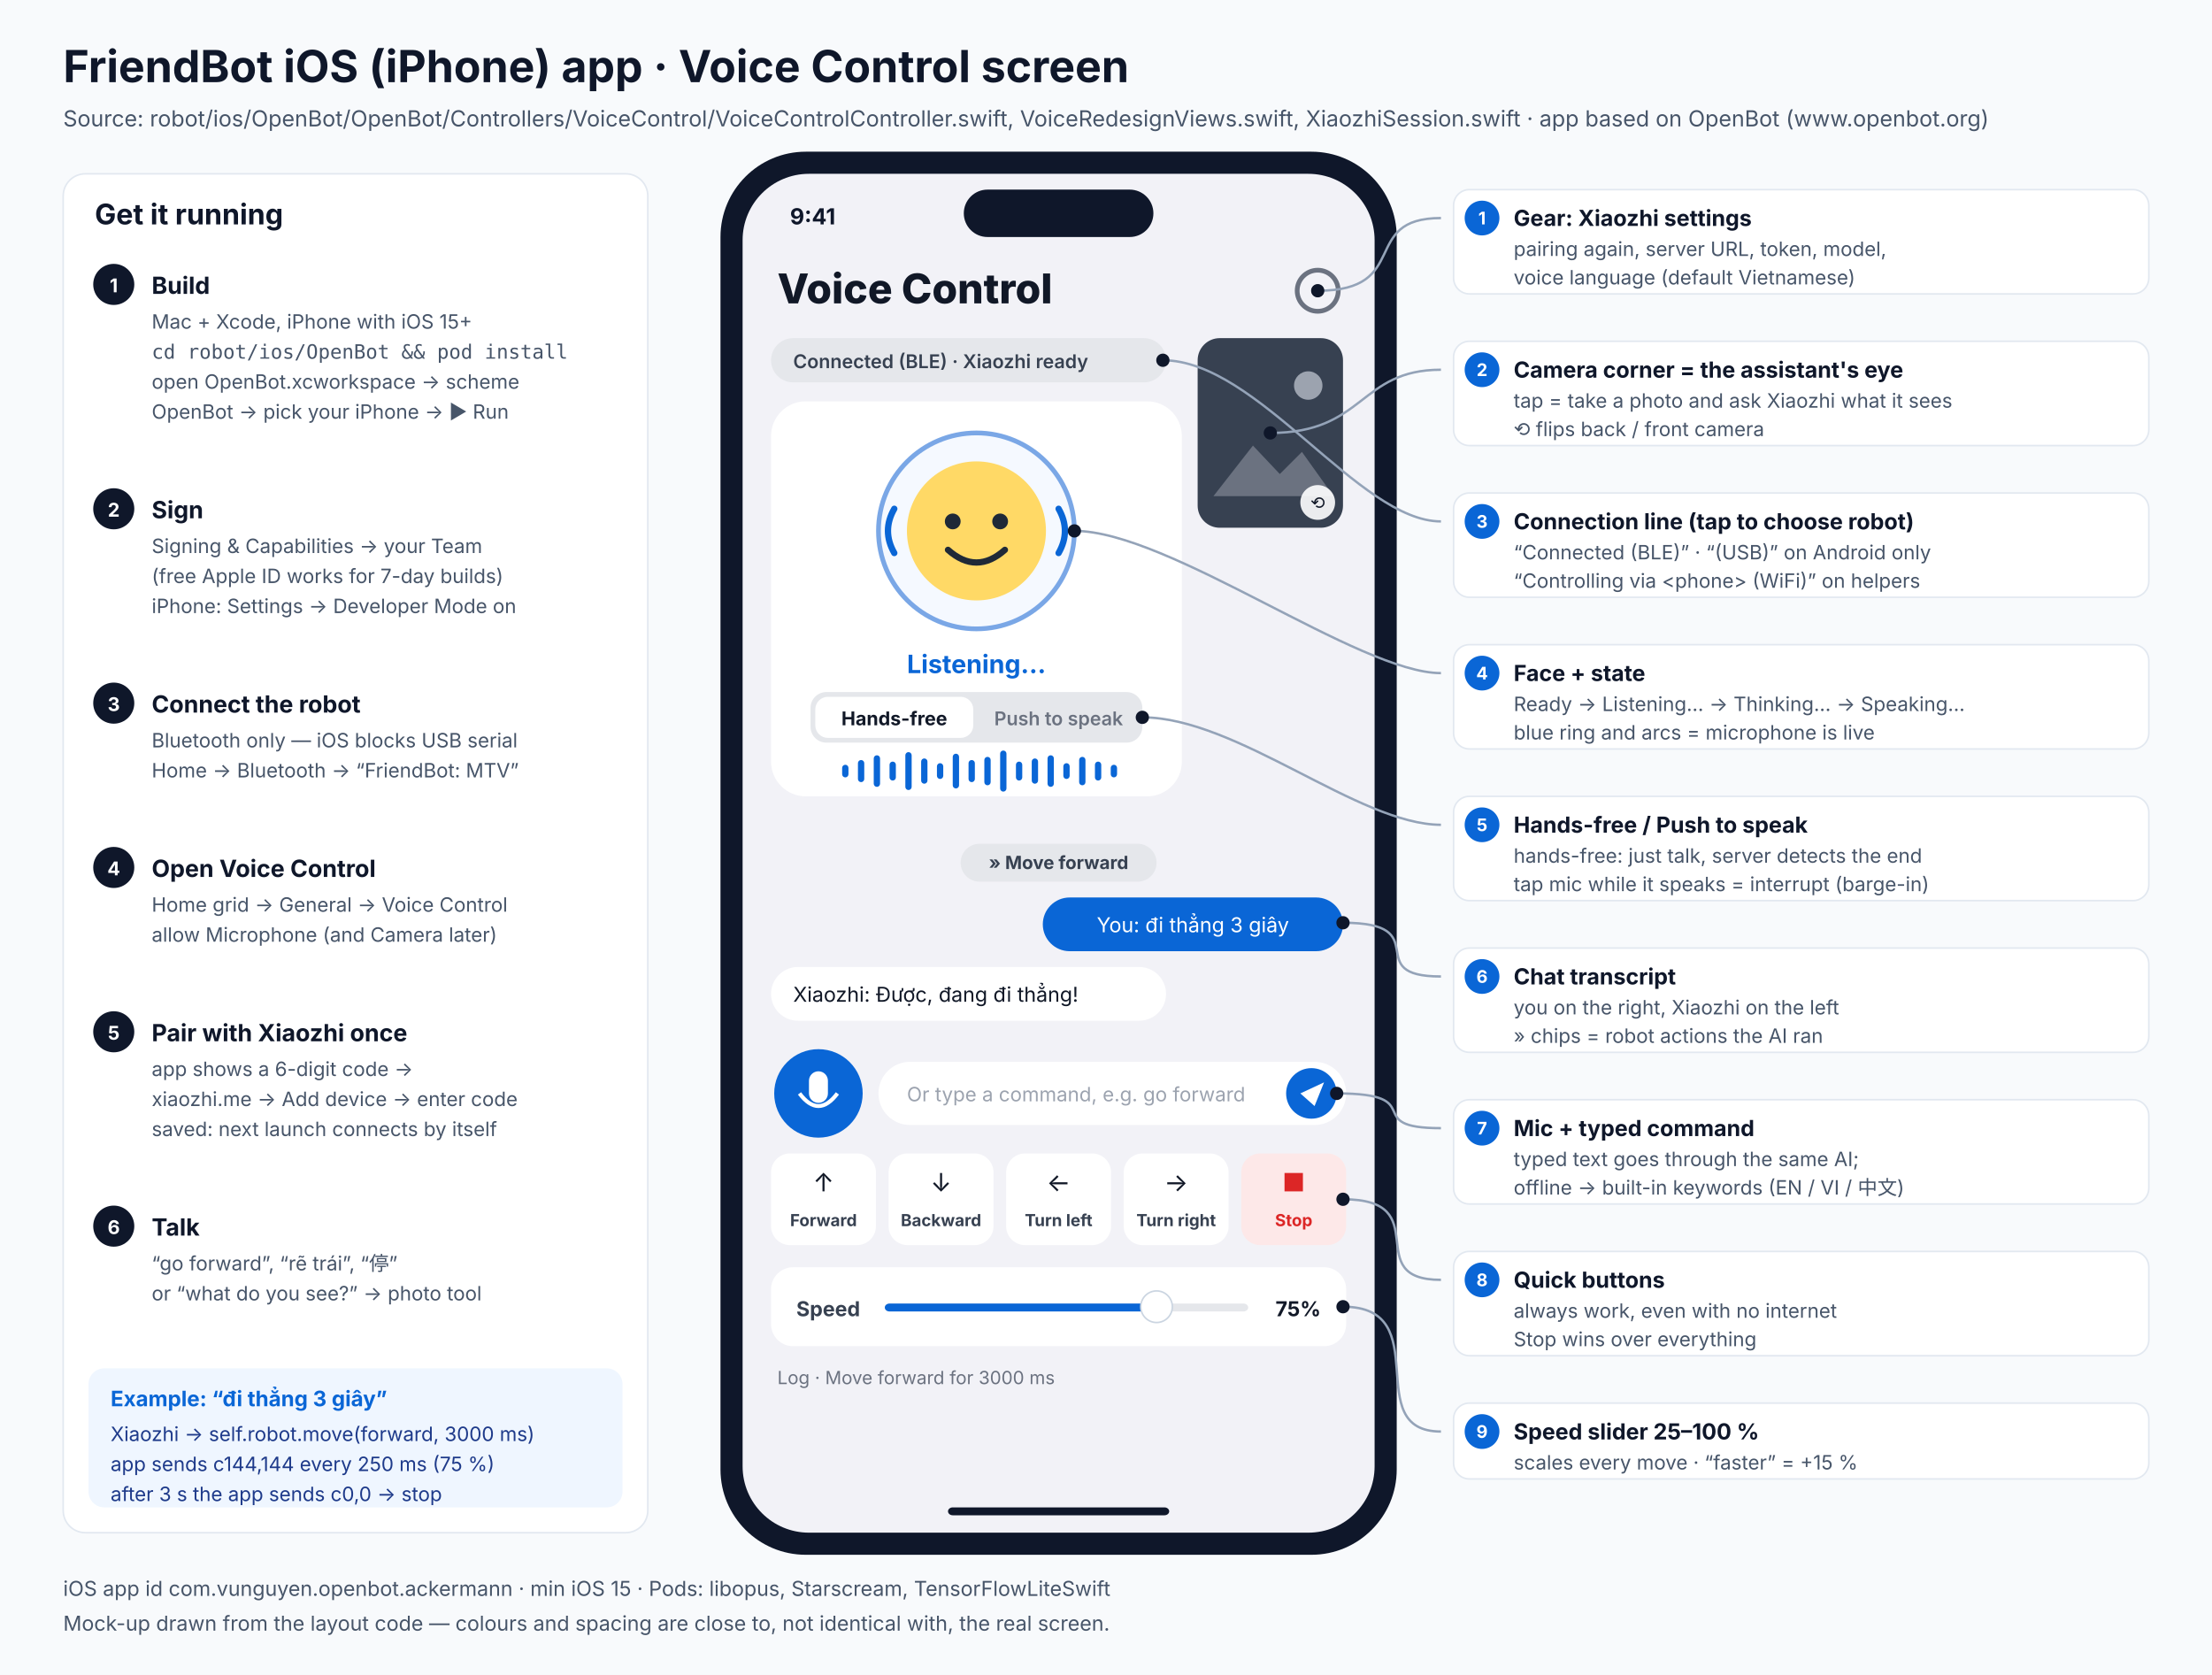
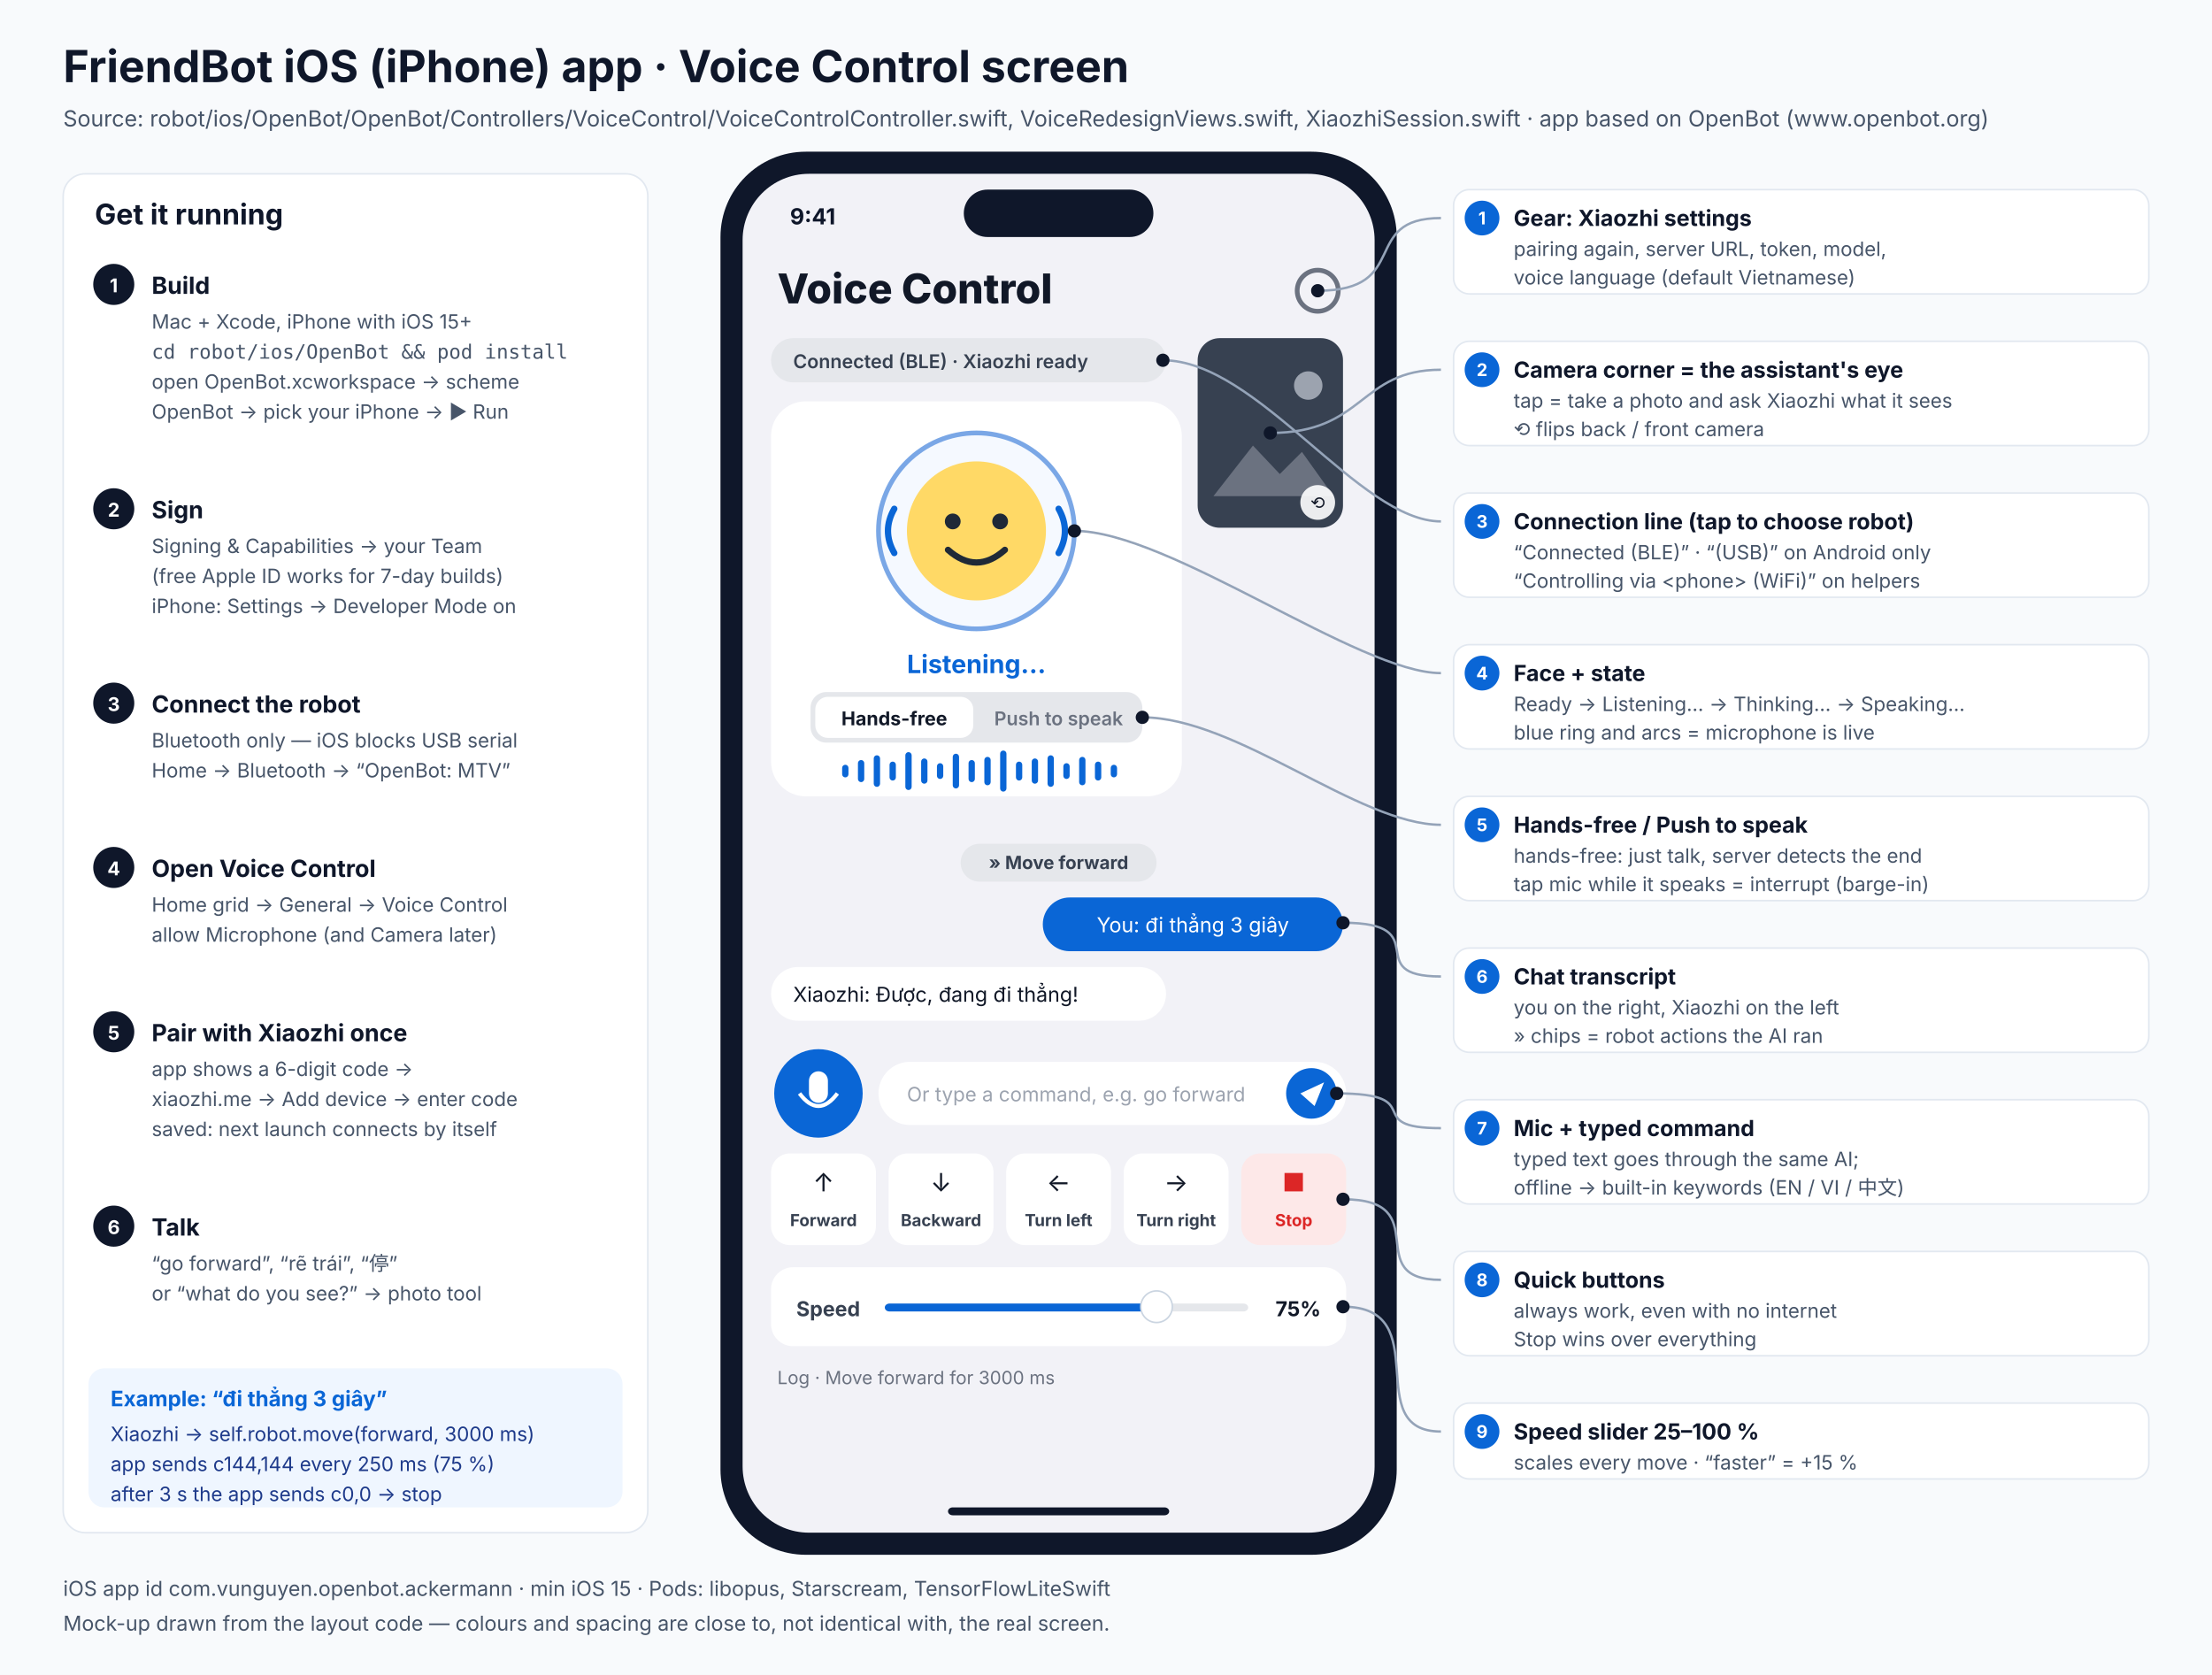
<svg xmlns="http://www.w3.org/2000/svg" width="1400" height="1060" viewBox="0 0 1400 1060" font-family="Inter, Helvetica, Arial, sans-serif">
  <defs>
    <marker id="dot" viewBox="0 0 10 10" refX="5" refY="5" markerWidth="7" markerHeight="7">
      <circle cx="5" cy="5" r="4" fill="#0f172a" />
    </marker>
  </defs>
  <rect width="100%" height="100%" fill="#f8fafc" />
  <text x="40" y="52" font-size="28" font-weight="700" fill="#0f172a">FriendBot iOS (iPhone) app · Voice Control screen</text>
  <text x="40" y="80" font-size="14" fill="#475569">Source: robot/ios/OpenBot/OpenBot/Controllers/VoiceControl/VoiceControlController.swift, VoiceRedesignViews.swift, XiaozhiSession.swift · app based on OpenBot (www.openbot.org)</text>
  <rect x="456" y="96" width="428" height="888" rx="54" fill="#0f172a" />
  <rect x="470" y="110" width="400" height="860" rx="42" fill="#f2f2f7" />
  <rect x="610.0" y="120" width="120" height="30" rx="15" fill="#0f172a" />
  <text x="500" y="142" font-size="14" font-weight="700" fill="#0f172a">9:41</text>
  <rect x="600.0" y="954" width="140" height="5" rx="3" fill="#0f172a" />
  <text x="492" y="192" font-size="26" font-weight="800" fill="#111827">Voice Control</text>
  <circle cx="834" cy="184" r="13" fill="none" stroke="#6b7280" stroke-width="3" />
  <circle cx="834" cy="184" r="4" fill="#6b7280" />
  <rect x="758" y="214" width="92" height="120" rx="14" fill="#374151" />
  <path d="M768,314 L793,282 L810,300 L824,286 L844,314 Z" fill="#6b7280" />
  <circle cx="828" cy="244" r="9" fill="#9ca3af" />
  <circle cx="834" cy="318" r="11" fill="#ffffff" opacity="0.9" />
  <text x="834" y="322" text-anchor="middle" font-size="11" fill="#111827">⟲</text>
  <rect x="488" y="214" width="250" height="28" rx="14" fill="#e5e7eb" />
  <text x="502" y="233" font-size="12" font-weight="600" fill="#374151">Connected (BLE) · Xiaozhi ready</text>
  <rect x="488" y="254" width="260" height="250" rx="22" fill="#ffffff" />
  <circle cx="618.0" cy="336" r="62" fill="#f5f9ff" stroke="#7aa7e6" stroke-width="3" />
  <circle cx="618.0" cy="336" r="44" fill="#ffd966" />
  <circle cx="603.0" cy="330" r="5" fill="#1f2937" />
  <circle cx="633.0" cy="330" r="5" fill="#1f2937" />
  <path d="M600.0,348 Q618.0,364 636.0,348" fill="none" stroke="#1f2937" stroke-width="4" stroke-linecap="round" />
  <path d="M566.0,322 Q558.0,336 566.0,350" fill="none" stroke="#0A66D6" stroke-width="4" stroke-linecap="round" />
  <path d="M670.0,322 Q678.0,336 670.0,350" fill="none" stroke="#0A66D6" stroke-width="4" stroke-linecap="round" />
  <text x="618.0" y="426" text-anchor="middle" font-size="16" font-weight="700" fill="#0A66D6">Listening…</text>
  <rect x="513.0" y="438" width="210" height="32" rx="10" fill="#e5e7eb" />
  <rect x="516.0" y="441" width="100" height="26" rx="8" fill="#ffffff" />
  <text x="566.0" y="459" text-anchor="middle" font-size="12" font-weight="700" fill="#111827">Hands-free</text>
  <text x="670.0" y="459" text-anchor="middle" font-size="12" font-weight="600" fill="#6b7280">Push to speak</text>
  <rect x="533.0" y="484.0" width="4" height="8" rx="2" fill="#0A66D6" />
  <rect x="543.0" y="481.0" width="4" height="14" rx="2" fill="#0A66D6" />
  <rect x="553.0" y="478.0" width="4" height="20" rx="2" fill="#0A66D6" />
  <rect x="563.0" y="482.0" width="4" height="12" rx="2" fill="#0A66D6" />
  <rect x="573.0" y="476.0" width="4" height="24" rx="2" fill="#0A66D6" />
  <rect x="583.0" y="480.0" width="4" height="16" rx="2" fill="#0A66D6" />
  <rect x="593.0" y="483.0" width="4" height="10" rx="2" fill="#0A66D6" />
  <rect x="603.0" y="477.0" width="4" height="22" rx="2" fill="#0A66D6" />
  <rect x="613.0" y="481.0" width="4" height="14" rx="2" fill="#0A66D6" />
  <rect x="623.0" y="479.0" width="4" height="18" rx="2" fill="#0A66D6" />
  <rect x="633.0" y="475.0" width="4" height="26" rx="2" fill="#0A66D6" />
  <rect x="643.0" y="482.0" width="4" height="12" rx="2" fill="#0A66D6" />
  <rect x="653.0" y="480.0" width="4" height="16" rx="2" fill="#0A66D6" />
  <rect x="663.0" y="478.0" width="4" height="20" rx="2" fill="#0A66D6" />
  <rect x="673.0" y="483.0" width="4" height="10" rx="2" fill="#0A66D6" />
  <rect x="683.0" y="479.0" width="4" height="18" rx="2" fill="#0A66D6" />
  <rect x="693.0" y="482.0" width="4" height="12" rx="2" fill="#0A66D6" />
  <rect x="703.0" y="484.0" width="4" height="8" rx="2" fill="#0A66D6" />
  <rect x="608.0" y="534" width="124" height="24" rx="12" fill="#e5e7eb" />
  <text x="670.0" y="550" text-anchor="middle" font-size="11.5" font-weight="700" fill="#374151">» Move forward</text>
  <rect x="660" y="568" width="190" height="34" rx="17" fill="#0A66D6" />
  <text x="755" y="590" text-anchor="middle" font-size="13" fill="#ffffff">You: đi thẳng 3 giây</text>
  <rect x="488" y="612" width="250" height="34" rx="17" fill="#ffffff" />
  <text x="502" y="634" font-size="13" fill="#111827">Xiaozhi: Được, đang đi thẳng!</text>
  <circle cx="518" cy="692" r="28" fill="#0A66D6" />
  <rect x="512" y="678" width="12" height="20" rx="6" fill="#fff" />
  <path d="M506,692 Q518,708 530,692" fill="none" stroke="#fff" stroke-width="2.5" />
  <rect x="556" y="672" width="296" height="40" rx="20" fill="#ffffff" />
  <text x="574" y="697" font-size="12.5" fill="#9ca3af">Or type a command, e.g. go forward</text>
  <circle cx="830" cy="692" r="16" fill="#0A66D6" />
  <path d="M823,692 L838,685 L832,700 Z" fill="#fff" />
  <rect x="488.0" y="730" width="66.4" height="58" rx="12" fill="#ffffff" />
  <text x="521.2" y="754" text-anchor="middle" font-size="16" fill="#111827">↑</text>
  <text x="521.2" y="776" text-anchor="middle" font-size="10.5" font-weight="700" fill="#374151">Forward</text>
  <rect x="562.4" y="730" width="66.4" height="58" rx="12" fill="#ffffff" />
  <text x="595.6" y="754" text-anchor="middle" font-size="16" fill="#111827">↓</text>
  <text x="595.6" y="776" text-anchor="middle" font-size="10.5" font-weight="700" fill="#374151">Backward</text>
  <rect x="636.8" y="730" width="66.4" height="58" rx="12" fill="#ffffff" />
  <text x="670.0" y="754" text-anchor="middle" font-size="16" fill="#111827">←</text>
  <text x="670.0" y="776" text-anchor="middle" font-size="10.5" font-weight="700" fill="#374151">Turn left</text>
  <rect x="711.2" y="730" width="66.4" height="58" rx="12" fill="#ffffff" />
  <text x="744.4" y="754" text-anchor="middle" font-size="16" fill="#111827">→</text>
  <text x="744.4" y="776" text-anchor="middle" font-size="10.5" font-weight="700" fill="#374151">Turn right</text>
  <rect x="785.6" y="730" width="66.4" height="58" rx="12" fill="#fde8e8" />
  <text x="818.8" y="754" text-anchor="middle" font-size="16" fill="#dc2626">■</text>
  <text x="818.8" y="776" text-anchor="middle" font-size="10.5" font-weight="700" fill="#dc2626">Stop</text>
  <rect x="488" y="802" width="364" height="50" rx="14" fill="#ffffff" />
  <text x="504" y="833" font-size="13" font-weight="700" fill="#374151">Speed</text>
  <rect x="560" y="825" width="230" height="5" rx="3" fill="#e5e7eb" />
  <rect x="560" y="825" width="172" height="5" rx="3" fill="#0A66D6" />
  <circle cx="732" cy="827" r="10" fill="#ffffff" stroke="#cbd5e1" />
  <text x="836" y="833" text-anchor="end" font-size="13" font-weight="700" fill="#111827">75%</text>
  <text x="492" y="876" font-size="11.5" fill="#6b7280">Log · Move forward for 3000 ms</text>
  <path d="M912,138 C860,138 894,184 834,184" fill="none" stroke="#94a3b8" stroke-width="1.5" marker-end="url(#dot)" />
  <rect x="920" y="120" width="440" height="66" rx="10" fill="#ffffff" stroke="#e2e8f0" />
  <circle cx="938" cy="138" r="11" fill="#0A66D6" />
  <text x="938" y="142" text-anchor="middle" font-size="11" font-weight="700" fill="#fff">1</text>
  <text x="958" y="143" font-size="14" font-weight="700" fill="#0f172a">Gear: Xiaozhi settings</text>
  <text x="958" y="162" font-size="12.5" fill="#475569">pairing again, server URL, token, model,</text>
  <text x="958" y="180" font-size="12.5" fill="#475569">voice language (default Vietnamese)</text>
  <path d="M912,234 C860,234 864,274 804,274" fill="none" stroke="#94a3b8" stroke-width="1.5" marker-end="url(#dot)" />
  <rect x="920" y="216" width="440" height="66" rx="10" fill="#ffffff" stroke="#e2e8f0" />
  <circle cx="938" cy="234" r="11" fill="#0A66D6" />
  <text x="938" y="238" text-anchor="middle" font-size="11" font-weight="700" fill="#fff">2</text>
  <text x="958" y="239" font-size="14" font-weight="700" fill="#0f172a">Camera corner = the assistant's eye</text>
  <text x="958" y="258" font-size="12.5" fill="#475569">tap = take a photo and ask Xiaozhi what it sees</text>
  <text x="958" y="276" font-size="12.5" fill="#475569">⟲ flips back / front camera</text>
  <path d="M912,330 C860,330 796,228 736,228" fill="none" stroke="#94a3b8" stroke-width="1.5" marker-end="url(#dot)" />
  <rect x="920" y="312" width="440" height="66" rx="10" fill="#ffffff" stroke="#e2e8f0" />
  <circle cx="938" cy="330" r="11" fill="#0A66D6" />
  <text x="938" y="334" text-anchor="middle" font-size="11" font-weight="700" fill="#fff">3</text>
  <text x="958" y="335" font-size="14" font-weight="700" fill="#0f172a">Connection line (tap to choose robot)</text>
  <text x="958" y="354" font-size="12.5" fill="#475569">“Connected (BLE)” · “(USB)” on Android only</text>
  <text x="958" y="372" font-size="12.5" fill="#475569">“Controlling via &lt;phone&gt; (WiFi)” on helpers</text>
  <path d="M912,426 C860,426 740.0,336 680.0,336" fill="none" stroke="#94a3b8" stroke-width="1.5" marker-end="url(#dot)" />
  <rect x="920" y="408" width="440" height="66" rx="10" fill="#ffffff" stroke="#e2e8f0" />
  <circle cx="938" cy="426" r="11" fill="#0A66D6" />
  <text x="938" y="430" text-anchor="middle" font-size="11" font-weight="700" fill="#fff">4</text>
  <text x="958" y="431" font-size="14" font-weight="700" fill="#0f172a">Face + state</text>
  <text x="958" y="450" font-size="12.5" fill="#475569">Ready → Listening… → Thinking… → Speaking…</text>
  <text x="958" y="468" font-size="12.5" fill="#475569">blue ring and arcs = microphone is live</text>
  <path d="M912,522 C860,522 783.0,454 723.0,454" fill="none" stroke="#94a3b8" stroke-width="1.5" marker-end="url(#dot)" />
  <rect x="920" y="504" width="440" height="66" rx="10" fill="#ffffff" stroke="#e2e8f0" />
  <circle cx="938" cy="522" r="11" fill="#0A66D6" />
  <text x="938" y="526" text-anchor="middle" font-size="11" font-weight="700" fill="#fff">5</text>
  <text x="958" y="527" font-size="14" font-weight="700" fill="#0f172a">Hands-free / Push to speak</text>
  <text x="958" y="546" font-size="12.5" fill="#475569">hands-free: just talk, server detects the end</text>
  <text x="958" y="564" font-size="12.5" fill="#475569">tap mic while it speaks = interrupt (barge-in)</text>
  <path d="M912,618 C860,618 910,584 850,584" fill="none" stroke="#94a3b8" stroke-width="1.5" marker-end="url(#dot)" />
  <rect x="920" y="600" width="440" height="66" rx="10" fill="#ffffff" stroke="#e2e8f0" />
  <circle cx="938" cy="618" r="11" fill="#0A66D6" />
  <text x="938" y="622" text-anchor="middle" font-size="11" font-weight="700" fill="#fff">6</text>
  <text x="958" y="623" font-size="14" font-weight="700" fill="#0f172a">Chat transcript</text>
  <text x="958" y="642" font-size="12.5" fill="#475569">you on the right, Xiaozhi on the left</text>
  <text x="958" y="660" font-size="12.5" fill="#475569">» chips = robot actions the AI ran</text>
  <path d="M912,714 C860,714 906,692 846,692" fill="none" stroke="#94a3b8" stroke-width="1.5" marker-end="url(#dot)" />
  <rect x="920" y="696" width="440" height="66" rx="10" fill="#ffffff" stroke="#e2e8f0" />
  <circle cx="938" cy="714" r="11" fill="#0A66D6" />
  <text x="938" y="718" text-anchor="middle" font-size="11" font-weight="700" fill="#fff">7</text>
  <text x="958" y="719" font-size="14" font-weight="700" fill="#0f172a">Mic + typed command</text>
  <text x="958" y="738" font-size="12.5" fill="#475569">typed text goes through the same AI;</text>
  <text x="958" y="756" font-size="12.5" fill="#475569">offline → built-in keywords (EN / VI / 中文)</text>
  <path d="M912,810 C860,810 910,759 850,759" fill="none" stroke="#94a3b8" stroke-width="1.5" marker-end="url(#dot)" />
  <rect x="920" y="792" width="440" height="66" rx="10" fill="#ffffff" stroke="#e2e8f0" />
  <circle cx="938" cy="810" r="11" fill="#0A66D6" />
  <text x="938" y="814" text-anchor="middle" font-size="11" font-weight="700" fill="#fff">8</text>
  <text x="958" y="815" font-size="14" font-weight="700" fill="#0f172a">Quick buttons</text>
  <text x="958" y="834" font-size="12.5" fill="#475569">always work, even with no internet</text>
  <text x="958" y="852" font-size="12.5" fill="#475569">Stop wins over everything</text>
  <path d="M912,906 C860,906 910,827 850,827" fill="none" stroke="#94a3b8" stroke-width="1.5" marker-end="url(#dot)" />
  <rect x="920" y="888" width="440" height="48" rx="10" fill="#ffffff" stroke="#e2e8f0" />
  <circle cx="938" cy="906" r="11" fill="#0A66D6" />
  <text x="938" y="910" text-anchor="middle" font-size="11" font-weight="700" fill="#fff">9</text>
  <text x="958" y="911" font-size="14" font-weight="700" fill="#0f172a">Speed slider 25–100 %</text>
  <text x="958" y="930" font-size="12.5" fill="#475569">scales every move · “faster” = +15 %</text>
  <rect x="40" y="110" width="370" height="860" rx="14" fill="#ffffff" stroke="#e2e8f0" />
  <text x="60" y="142" font-size="18" font-weight="700" fill="#0f172a">Get it running</text>
  <circle cx="72" cy="180" r="13" fill="#0f172a" />
  <text x="72" y="185" text-anchor="middle" font-size="12" font-weight="700" fill="#fff">1</text>
  <text x="96" y="186" font-size="15" font-weight="700" fill="#0f172a">Build</text>
  <text x="96" y="208" font-size="12.5" fill="#475569">Mac + Xcode, iPhone with iOS 15+</text>
  <text x="96" y="227" font-size="12.5" font-family="Menlo, monospace" fill="#475569">cd robot/ios/OpenBot &amp;&amp; pod install</text>
  <text x="96" y="246" font-size="12.5" fill="#475569">open OpenBot.xcworkspace → scheme</text>
  <text x="96" y="265" font-size="12.5" fill="#475569">OpenBot → pick your iPhone → ▶ Run</text>
  <circle cx="72" cy="322" r="13" fill="#0f172a" />
  <text x="72" y="327" text-anchor="middle" font-size="12" font-weight="700" fill="#fff">2</text>
  <text x="96" y="328" font-size="15" font-weight="700" fill="#0f172a">Sign</text>
  <text x="96" y="350" font-size="12.5" fill="#475569">Signing &amp; Capabilities → your Team</text>
  <text x="96" y="369" font-size="12.5" fill="#475569">(free Apple ID works for 7-day builds)</text>
  <text x="96" y="388" font-size="12.5" fill="#475569">iPhone: Settings → Developer Mode on</text>
  <circle cx="72" cy="445" r="13" fill="#0f172a" />
  <text x="72" y="450" text-anchor="middle" font-size="12" font-weight="700" fill="#fff">3</text>
  <text x="96" y="451" font-size="15" font-weight="700" fill="#0f172a">Connect the robot</text>
  <text x="96" y="473" font-size="12.5" fill="#475569">Bluetooth only — iOS blocks USB serial</text>
-   <text x="96" y="492" font-size="12.5" fill="#475569">Home → Bluetooth → “FriendBot: MTV”</text>
+   <text x="96" y="492" font-size="12.5" fill="#475569">Home → Bluetooth → “OpenBot: MTV”</text>
  <circle cx="72" cy="549" r="13" fill="#0f172a" />
  <text x="72" y="554" text-anchor="middle" font-size="12" font-weight="700" fill="#fff">4</text>
  <text x="96" y="555" font-size="15" font-weight="700" fill="#0f172a">Open Voice Control</text>
  <text x="96" y="577" font-size="12.5" fill="#475569">Home grid → General → Voice Control</text>
  <text x="96" y="596" font-size="12.5" fill="#475569">allow Microphone (and Camera later)</text>
  <circle cx="72" cy="653" r="13" fill="#0f172a" />
  <text x="72" y="658" text-anchor="middle" font-size="12" font-weight="700" fill="#fff">5</text>
  <text x="96" y="659" font-size="15" font-weight="700" fill="#0f172a">Pair with Xiaozhi once</text>
  <text x="96" y="681" font-size="12.5" fill="#475569">app shows a 6-digit code →</text>
  <text x="96" y="700" font-size="12.5" fill="#475569">xiaozhi.me → Add device → enter code</text>
  <text x="96" y="719" font-size="12.5" fill="#475569">saved: next launch connects by itself</text>
  <circle cx="72" cy="776" r="13" fill="#0f172a" />
  <text x="72" y="781" text-anchor="middle" font-size="12" font-weight="700" fill="#fff">6</text>
  <text x="96" y="782" font-size="15" font-weight="700" fill="#0f172a">Talk</text>
  <text x="96" y="804" font-size="12.5" fill="#475569">“go forward”, “rẽ trái”, “停”</text>
  <text x="96" y="823" font-size="12.5" fill="#475569">or “what do you see?” → photo tool</text>
  <rect x="56" y="866" width="338" height="88" rx="10" fill="#eff6ff" />
  <text x="70" y="890" font-size="13.5" font-weight="700" fill="#0A66D6">Example: “đi thẳng 3 giây”</text>
  <text x="70" y="912" font-size="12.5" fill="#1e3a8a">Xiaozhi → self.robot.move(forward, 3000 ms)</text>
  <text x="70" y="931" font-size="12.5" fill="#1e3a8a">app sends c144,144 every 250 ms (75 %)</text>
  <text x="70" y="950" font-size="12.5" fill="#1e3a8a">after 3 s the app sends c0,0 → stop</text>
  <text x="40" y="1010" font-size="13" fill="#475569">iOS app id com.vunguyen.openbot.ackermann · min iOS 15 · Pods: libopus, Starscream, TensorFlowLiteSwift</text>
  <text x="40" y="1032" font-size="13" fill="#475569">Mock-up drawn from the layout code — colours and spacing are close to, not identical with, the real screen.</text>
</svg>
